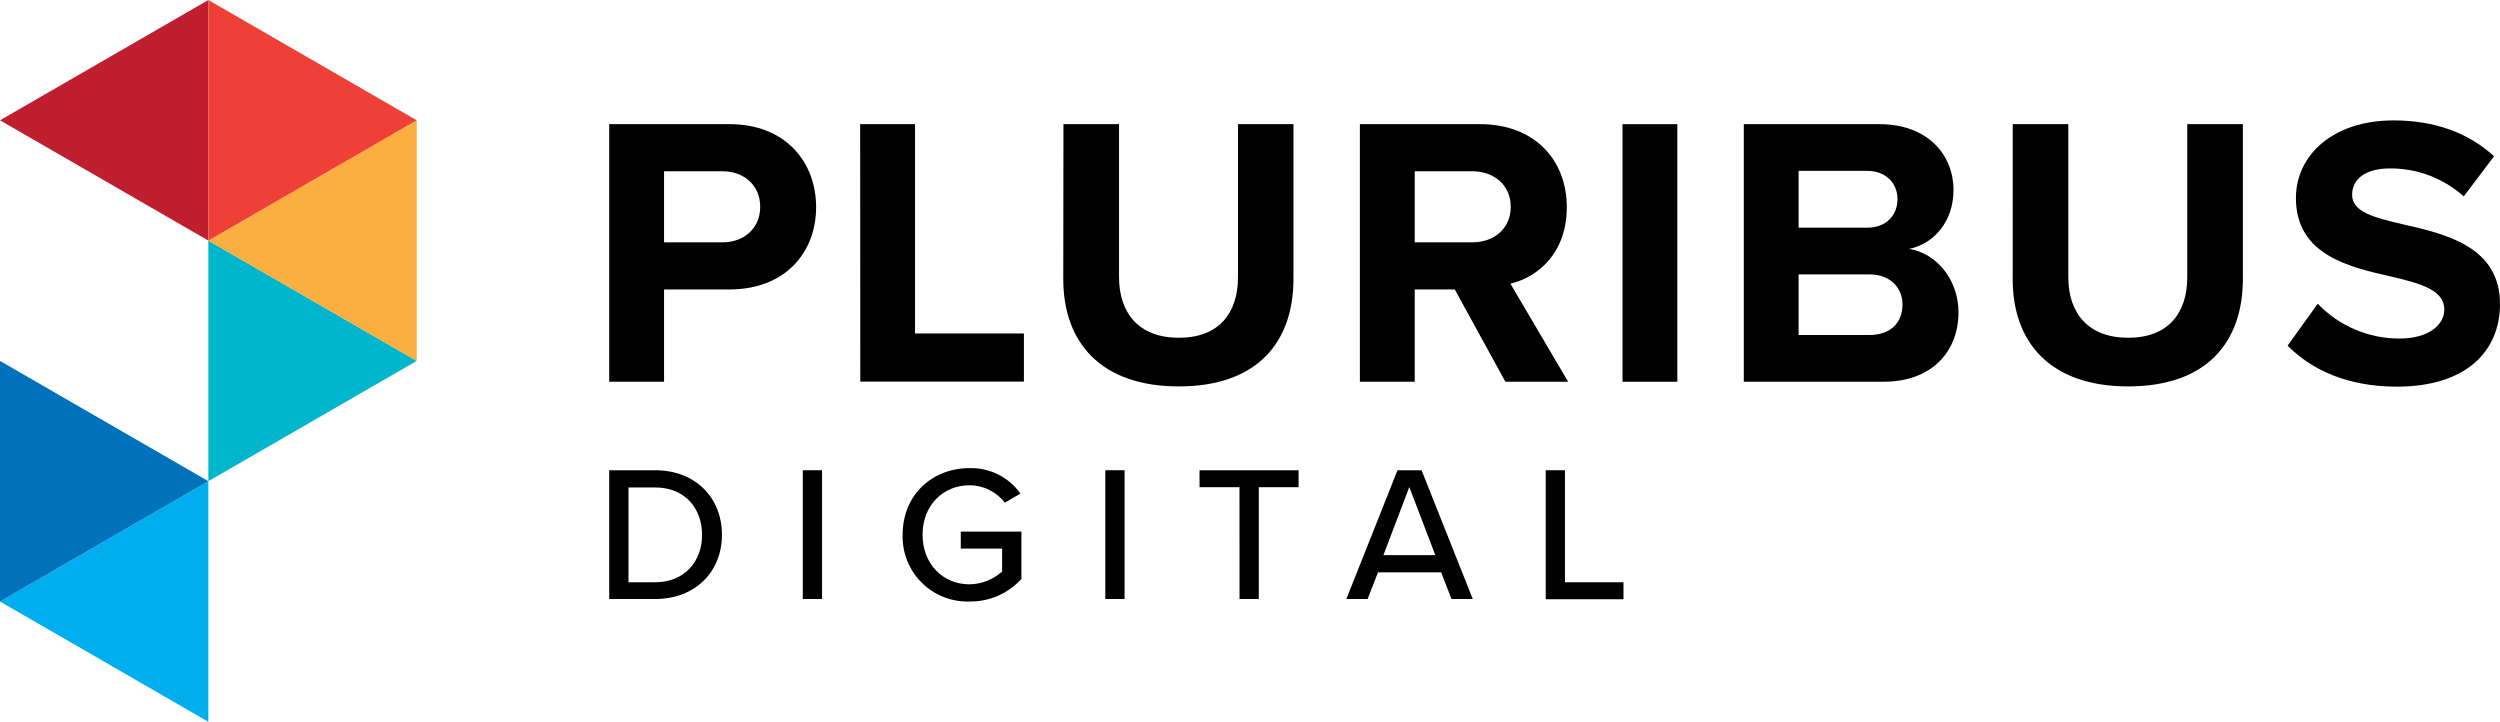
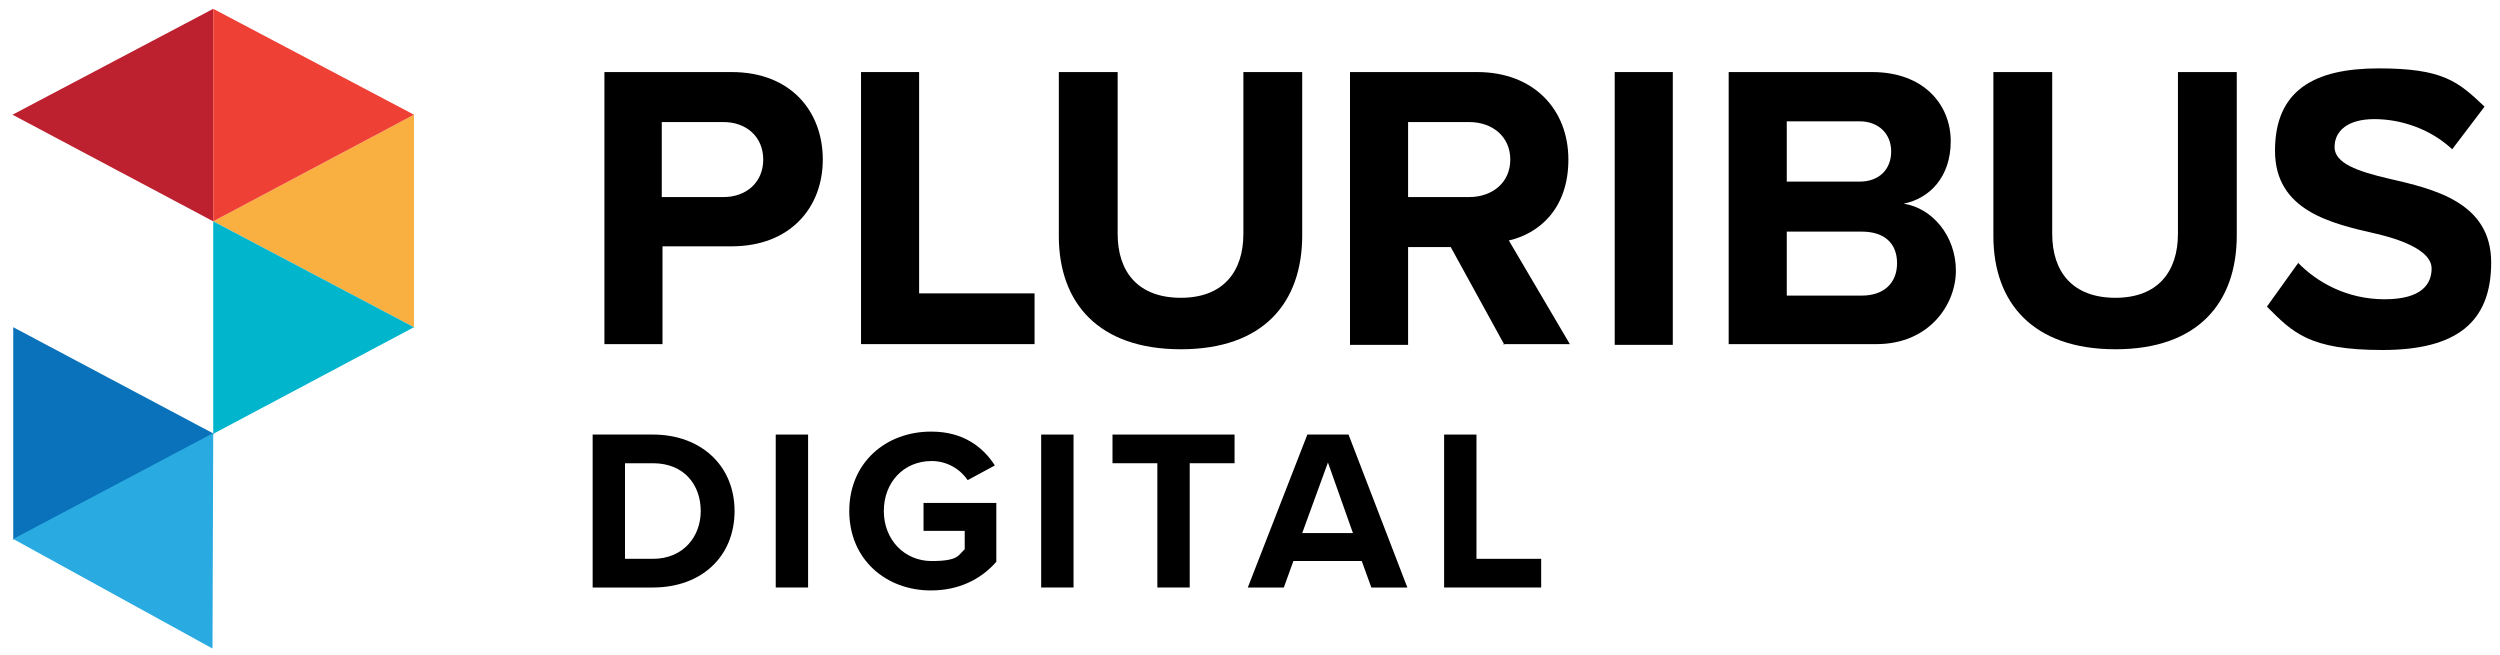
- <svg xmlns="http://www.w3.org/2000/svg" height="150" width="519.53" version="1.1" viewBox="0 0 519.53 150" data-name="Layer 1" id="Layer_1">
-   <defs id="defs984">
-     <style id="style982">.cls-1{fill:#00b6cd;}.cls-2{fill:#faaf40;}.cls-3{fill:#be1e2d;}.cls-4{fill:#ee4036;}.cls-5{fill:#00adee;}.cls-6{fill:#0071bb;}</style>
-   </defs>
-   <path id="path986" d="m 126.6,25.8 h 25 c 11.64,0 18,7.87 18,17.26 0,9.39 -6.42,17.09 -18,17.09 H 138 v 19.18 h -11.4 z m 23.52,9.79 H 138 v 14.77 h 12.12 c 4.49,0 7.86,-2.89 7.86,-7.38 0,-4.49 -3.37,-7.39 -7.86,-7.39 z" />
-   <path id="path988" d="m 178.75,25.8 h 11.4 v 43.5 h 22.63 v 10 h -34 z" />
-   <path id="path990" d="m 221,25.8 h 11.55 v 31.78 c 0,7.47 4.1,12.61 12.44,12.61 8.34,0 12.28,-5.14 12.28,-12.61 V 25.8 h 11.53 v 32.11 c 0,13.32 -7.62,22.39 -23.84,22.39 -16.22,0 -24,-9.15 -24,-22.31 z" />
-   <path id="path992" d="M 302.32,60.15 H 294 V 79.33 H 282.6 V 25.8 h 25 c 11.16,0 18,7.31 18,17.26 0,9.47 -5.94,14.52 -11.72,15.89 l 12,20.38 h -13.04 z m 3.61,-24.56 H 294 v 14.77 h 11.95 c 4.58,0 8,-2.89 8,-7.38 0,-4.49 -3.44,-7.39 -8.02,-7.39 z" />
-   <path id="path994" d="m 337.18,25.8 h 11.39 v 53.53 h -11.39 z" />
-   <path id="path996" d="m 362.38,25.8 h 28.17 c 10.19,0 15.41,6.5 15.41,13.65 0,6.74 -4.18,11.23 -9.23,12.28 5.7,0.88 10.27,6.42 10.27,13.16 0,8 -5.38,14.44 -15.57,14.44 h -29.05 z m 25.68,21.51 c 3.85,0 6.26,-2.49 6.26,-5.94 0,-3.29 -2.41,-5.86 -6.26,-5.86 h -14.29 v 11.8 z m 0.4,22.31 c 4.33,0 6.9,-2.48 6.9,-6.34 0,-3.37 -2.41,-6.26 -6.9,-6.26 h -14.69 v 12.6 z" />
-   <path id="path998" d="m 418.27,25.8 h 11.55 v 31.78 c 0,7.47 4.1,12.61 12.44,12.61 8.34,0 12.28,-5.14 12.28,-12.61 V 25.8 h 11.56 v 32.11 c 0,13.32 -7.62,22.39 -23.84,22.39 -16.22,0 -24,-9.15 -24,-22.31 z" />
-   <path id="path1000" d="m 481.65,63.12 a 23.44,23.44 0 0 0 17,7.23 c 6.26,0 9.31,-3 9.31,-6 0,-4 -4.66,-5.38 -10.84,-6.83 -8.75,-2 -20,-4.41 -20,-16.37 0,-8.91 7.7,-16.13 20.3,-16.13 8.51,0 15.57,2.57 20.87,7.46 L 512,40.81 A 22.84,22.84 0 0 0 496.66,35 c -5.14,0 -7.86,2.25 -7.86,5.46 0,3.61 4.49,4.73 10.67,6.18 8.83,2 20.06,4.65 20.06,16.53 0,9.79 -7,17.18 -21.42,17.18 -10.28,0 -17.66,-3.45 -22.72,-8.51 z" />
-   <path id="path1002" d="m 126.6,97.72 h 9.55 c 8.35,0 13.88,5.7 13.88,13.4 0,7.7 -5.53,13.36 -13.88,13.36 h -9.55 z m 9.55,23.28 c 6.18,0 9.75,-4.42 9.75,-9.83 0,-5.41 -3.45,-9.87 -9.75,-9.87 h -5.54 V 121 Z" />
-   <path id="path1004" d="m 166.83,97.72 h 4 v 26.76 h -4 z" />
-   <path id="path1006" d="m 201.47,97.28 a 12.58,12.58 0 0 1 10.59,5.29 l -3.25,1.89 a 9.22,9.22 0 0 0 -7.34,-3.61 c -5.58,0 -9.75,4.25 -9.75,10.27 0,6.02 4.17,10.31 9.75,10.31 a 10.41,10.41 0 0 0 6.78,-2.65 V 114 h -8.59 v -3.53 h 12.6 v 9.83 a 14.23,14.23 0 0 1 -10.79,4.7 13.47,13.47 0 0 1 -13.89,-13.88 c 0,-8.35 6.22,-13.84 13.89,-13.84 z" />
-   <path id="path1008" d="m 229.7,97.72 h 4 v 26.76 h -4 z" />
-   <path id="path1010" d="m 257.58,101.25 h -8.3 v -3.53 h 20.58 v 3.53 h -8.27 v 23.23 h -4 z" />
-   <path id="path1012" d="m 299.49,118.94 h -13.12 l -2.17,5.54 h -4.41 l 10.63,-26.76 h 5 l 10.64,26.76 h -4.42 z m -12,-3.57 h 10.79 l -5.41,-14.16 z" />
-   <path id="path1014" d="m 321.22,97.72 h 4 V 121 h 12.16 v 3.53 h -16.16 z" />
-   <polygon transform="translate(-50,-50)" id="polygon1016" points="93.3,150 136.6,125 93.3,100 93.3,150 " class="cls-1" />
-   <polygon transform="translate(-50,-50)" id="polygon1018" points="136.6,125 136.6,75 93.3,100 " class="cls-2" />
-   <polygon transform="translate(-50,-50)" id="polygon1020" points="93.3,50 50,75 93.3,100 " class="cls-3" />
-   <polygon transform="translate(-50,-50)" id="polygon1022" points="136.6,75 93.3,50 93.3,100 " class="cls-4" />
-   <polygon transform="translate(-50,-50)" id="polygon1024" points="93.3,150 93.3,150 93.3,150 50,175 93.3,200 " class="cls-5" />
-   <polygon transform="translate(-50,-50)" id="polygon1026" points="50,175 93.3,150 50,125 " class="cls-6" />
-   <polygon transform="translate(-50,-50)" id="polygon1028" points="" class="cls-5" />
+ <svg xmlns="http://www.w3.org/2000/svg" width="100%" height="100%" viewBox="0 0 340 89" version="1.1" xml:space="preserve" style="fill-rule:evenodd;clip-rule:evenodd;stroke-linejoin:round;stroke-miterlimit:2;">
+   <g transform="matrix(1,0,0,1,-15,-9)">
+     <path d="M97.2,55.9L97.2,18.8L114.5,18.8C122.6,18.8 126.9,24.2 126.9,30.7C126.9,37.2 122.5,42.5 114.5,42.5L105.1,42.5L105.1,55.8L97.2,55.8L97.2,55.9ZM113.4,25.6L105,25.6L105,35.8L113.4,35.8C116.5,35.8 118.8,33.8 118.8,30.7C118.8,27.6 116.5,25.6 113.4,25.6Z" style="fill-rule:nonzero;" />
+   </g>
+   <g transform="matrix(1,0,0,1,-15,-9)">
+     <path d="M132.1,55.9L132.1,18.8L140,18.8L140,48.9L155.7,48.9L155.7,55.8L132.1,55.8L132.1,55.9Z" style="fill-rule:nonzero;" />
+   </g>
+   <g transform="matrix(1,0,0,1,-15,-9)">
+     <path d="M159,18.8L167,18.8L167,40.8C167,46 169.8,49.5 175.6,49.5C181.4,49.5 184.1,45.9 184.1,40.8L184.1,18.8L192.1,18.8L192.1,41C192.1,50.2 186.8,56.5 175.6,56.5C164.4,56.5 159,50.2 159,41.1L159,18.8Z" style="fill-rule:nonzero;" />
+   </g>
+   <g transform="matrix(1,0,0,1,-15,-9)">
+     <path d="M219.6,55.9L212.3,42.6L206.5,42.6L206.5,55.9L198.6,55.9L198.6,18.8L215.9,18.8C223.6,18.8 228.3,23.9 228.3,30.7C228.3,37.5 224.2,40.8 220.2,41.7L228.5,55.8L219.4,55.8L219.6,55.9ZM214.8,25.6L206.5,25.6L206.5,35.8L214.8,35.8C218,35.8 220.4,33.8 220.4,30.7C220.4,27.6 218,25.6 214.8,25.6Z" style="fill-rule:nonzero;" />
+   </g>
+   <g transform="matrix(1,0,0,1,-15,-9)">
+     <rect x="234.6" y="18.8" width="7.9" height="37.1" style="fill-rule:nonzero;" />
+   </g>
+   <g transform="matrix(1,0,0,1,-15,-9)">
+     <path d="M250.1,55.9L250.1,18.8L269.6,18.8C276.7,18.8 280.3,23.3 280.3,28.2C280.3,33.1 277.4,36 273.9,36.7C277.8,37.3 281,41.1 281,45.8C281,50.5 277.3,55.8 270.2,55.8L250.1,55.8L250.1,55.9ZM258,33.7L267.9,33.7C270.6,33.7 272.2,32 272.2,29.6C272.2,27.2 270.5,25.5 267.9,25.5L258,25.5L258,33.7ZM258,49.2L268.2,49.2C271.2,49.2 273,47.5 273,44.8C273,42.1 271.3,40.5 268.2,40.5L258,40.5L258,49.2Z" style="fill-rule:nonzero;" />
+   </g>
+   <g transform="matrix(1,0,0,1,-15,-9)">
+     <path d="M286.1,18.8L294.1,18.8L294.1,40.8C294.1,46 296.9,49.5 302.7,49.5C308.5,49.5 311.2,45.9 311.2,40.8L311.2,18.8L319.2,18.8L319.2,41C319.2,50.2 313.9,56.5 302.7,56.5C291.5,56.5 286.1,50.2 286.1,41.1L286.1,18.8Z" style="fill-rule:nonzero;" />
+   </g>
+   <g transform="matrix(1,0,0,1,-15,-9)">
+     <path d="M327.5,44.7C330.1,47.4 334.2,49.7 339.3,49.7C344.4,49.7 345.7,47.6 345.7,45.5C345.7,43.4 342.5,41.8 338.2,40.8C332.1,39.4 324.4,37.7 324.4,29.5C324.4,21.3 329.7,18.3 338.5,18.3C347.3,18.3 349.3,20.1 352.9,23.5L348.5,29.3C345.5,26.5 341.5,25.2 337.9,25.2C334.3,25.2 332.5,26.8 332.5,29C332.5,31.2 335.6,32.3 339.9,33.3C346,34.7 353.8,36.5 353.8,44.7C353.8,52.9 349,56.6 339,56.6C329,56.6 326.8,54.2 323.3,50.7L327.6,44.7L327.5,44.7Z" style="fill-rule:nonzero;" />
+   </g>
+   <g transform="matrix(1,0,0,1,-15,-9)">
+     <path d="M95.6,88.9L95.6,68.1L103.8,68.1C110.3,68.1 114.9,72.3 114.9,78.5C114.9,84.7 110.4,88.9 103.8,88.9L95.6,88.9ZM100,85L103.8,85C107.9,85 110.3,82 110.3,78.5C110.3,75 108.1,72 103.8,72L100,72L100,85Z" style="fill-rule:nonzero;" />
+   </g>
+   <g transform="matrix(1,0,0,1,-15,-9)">
+     <rect x="120.5" y="68.1" width="4.4" height="20.8" style="fill-rule:nonzero;" />
+   </g>
+   <g transform="matrix(1,0,0,1,-15,-9)">
+     <path d="M141.7,67.7C146,67.7 148.7,69.8 150.3,72.3L146.6,74.3C145.6,72.8 143.8,71.7 141.7,71.7C137.9,71.7 135.2,74.6 135.2,78.5C135.2,82.4 138,85.3 141.7,85.3C145.4,85.3 145.3,84.5 146.2,83.7L146.2,81.2L140.6,81.2L140.6,77.4L150.5,77.4L150.5,85.4C148.4,87.8 145.4,89.3 141.6,89.3C135.5,89.3 130.5,85.1 130.5,78.5C130.5,71.9 135.5,67.7 141.6,67.7L141.7,67.7Z" style="fill-rule:nonzero;" />
+   </g>
+   <g transform="matrix(1,0,0,1,-15,-9)">
+     <rect x="156.6" y="68.1" width="4.4" height="20.8" style="fill-rule:nonzero;" />
+   </g>
+   <g transform="matrix(1,0,0,1,-15,-9)">
+     <path d="M172.4,88.9L172.4,72L166.3,72L166.3,68.1L182.9,68.1L182.9,72L176.8,72L176.8,88.9L172.3,88.9L172.4,88.9Z" style="fill-rule:nonzero;" />
+   </g>
+   <g transform="matrix(1,0,0,1,-15,-9)">
+     <path d="M201.5,88.9L200.2,85.3L190.9,85.3L189.6,88.9L184.7,88.9L192.8,68.1L198.4,68.1L206.4,88.9L201.5,88.9ZM195.6,71.9L192.1,81.5L199,81.5L195.6,71.9Z" style="fill-rule:nonzero;" />
+   </g>
+   <g transform="matrix(1,0,0,1,-15,-9)">
+     <path d="M211.4,88.9L211.4,68.1L215.8,68.1L215.8,85L224.6,85L224.6,88.9L211.4,88.9Z" style="fill-rule:nonzero;" />
+   </g>
+   <g transform="matrix(1,0,0,1,-15,-9)">
+     <path d="M16.7,24.6L44,10.2L44,39.1L16.7,24.6Z" style="fill:rgb(189,32,46);fill-rule:nonzero;" />
+   </g>
+   <g transform="matrix(1,0,0,1,-15,-9)">
+     <path d="M44,39.1L71.3,24.6L71.3,53.5L44,39.1Z" style="fill:rgb(250,175,65);fill-rule:nonzero;" />
+   </g>
+   <g transform="matrix(1,0,0,1,-15,-9)">
+     <path d="M71.3,53.5L44,39.1L44,68L71.3,53.5Z" style="fill:rgb(0,181,204);fill-rule:nonzero;" />
+   </g>
+   <g transform="matrix(1,0,0,1,-15,-9)">
+     <path d="M71.3,24.6L44,10.2L44,39.1L71.3,24.6Z" style="fill:rgb(239,64,54);fill-rule:nonzero;" />
+   </g>
+   <g transform="matrix(1,0,0,1,-15,-9)">
+     <path d="M44.1,68L16.8,53.5L16.8,82.4L44.1,68Z" style="fill:rgb(10,114,186);fill-rule:nonzero;" />
+   </g>
+   <g transform="matrix(1,0,0,1,-15,-9)">
+     <path d="M44,67.9L43.9,97.2L16.8,82.3L44,67.9Z" style="fill:rgb(41,171,226);fill-rule:nonzero;" />
+   </g>
</svg>
